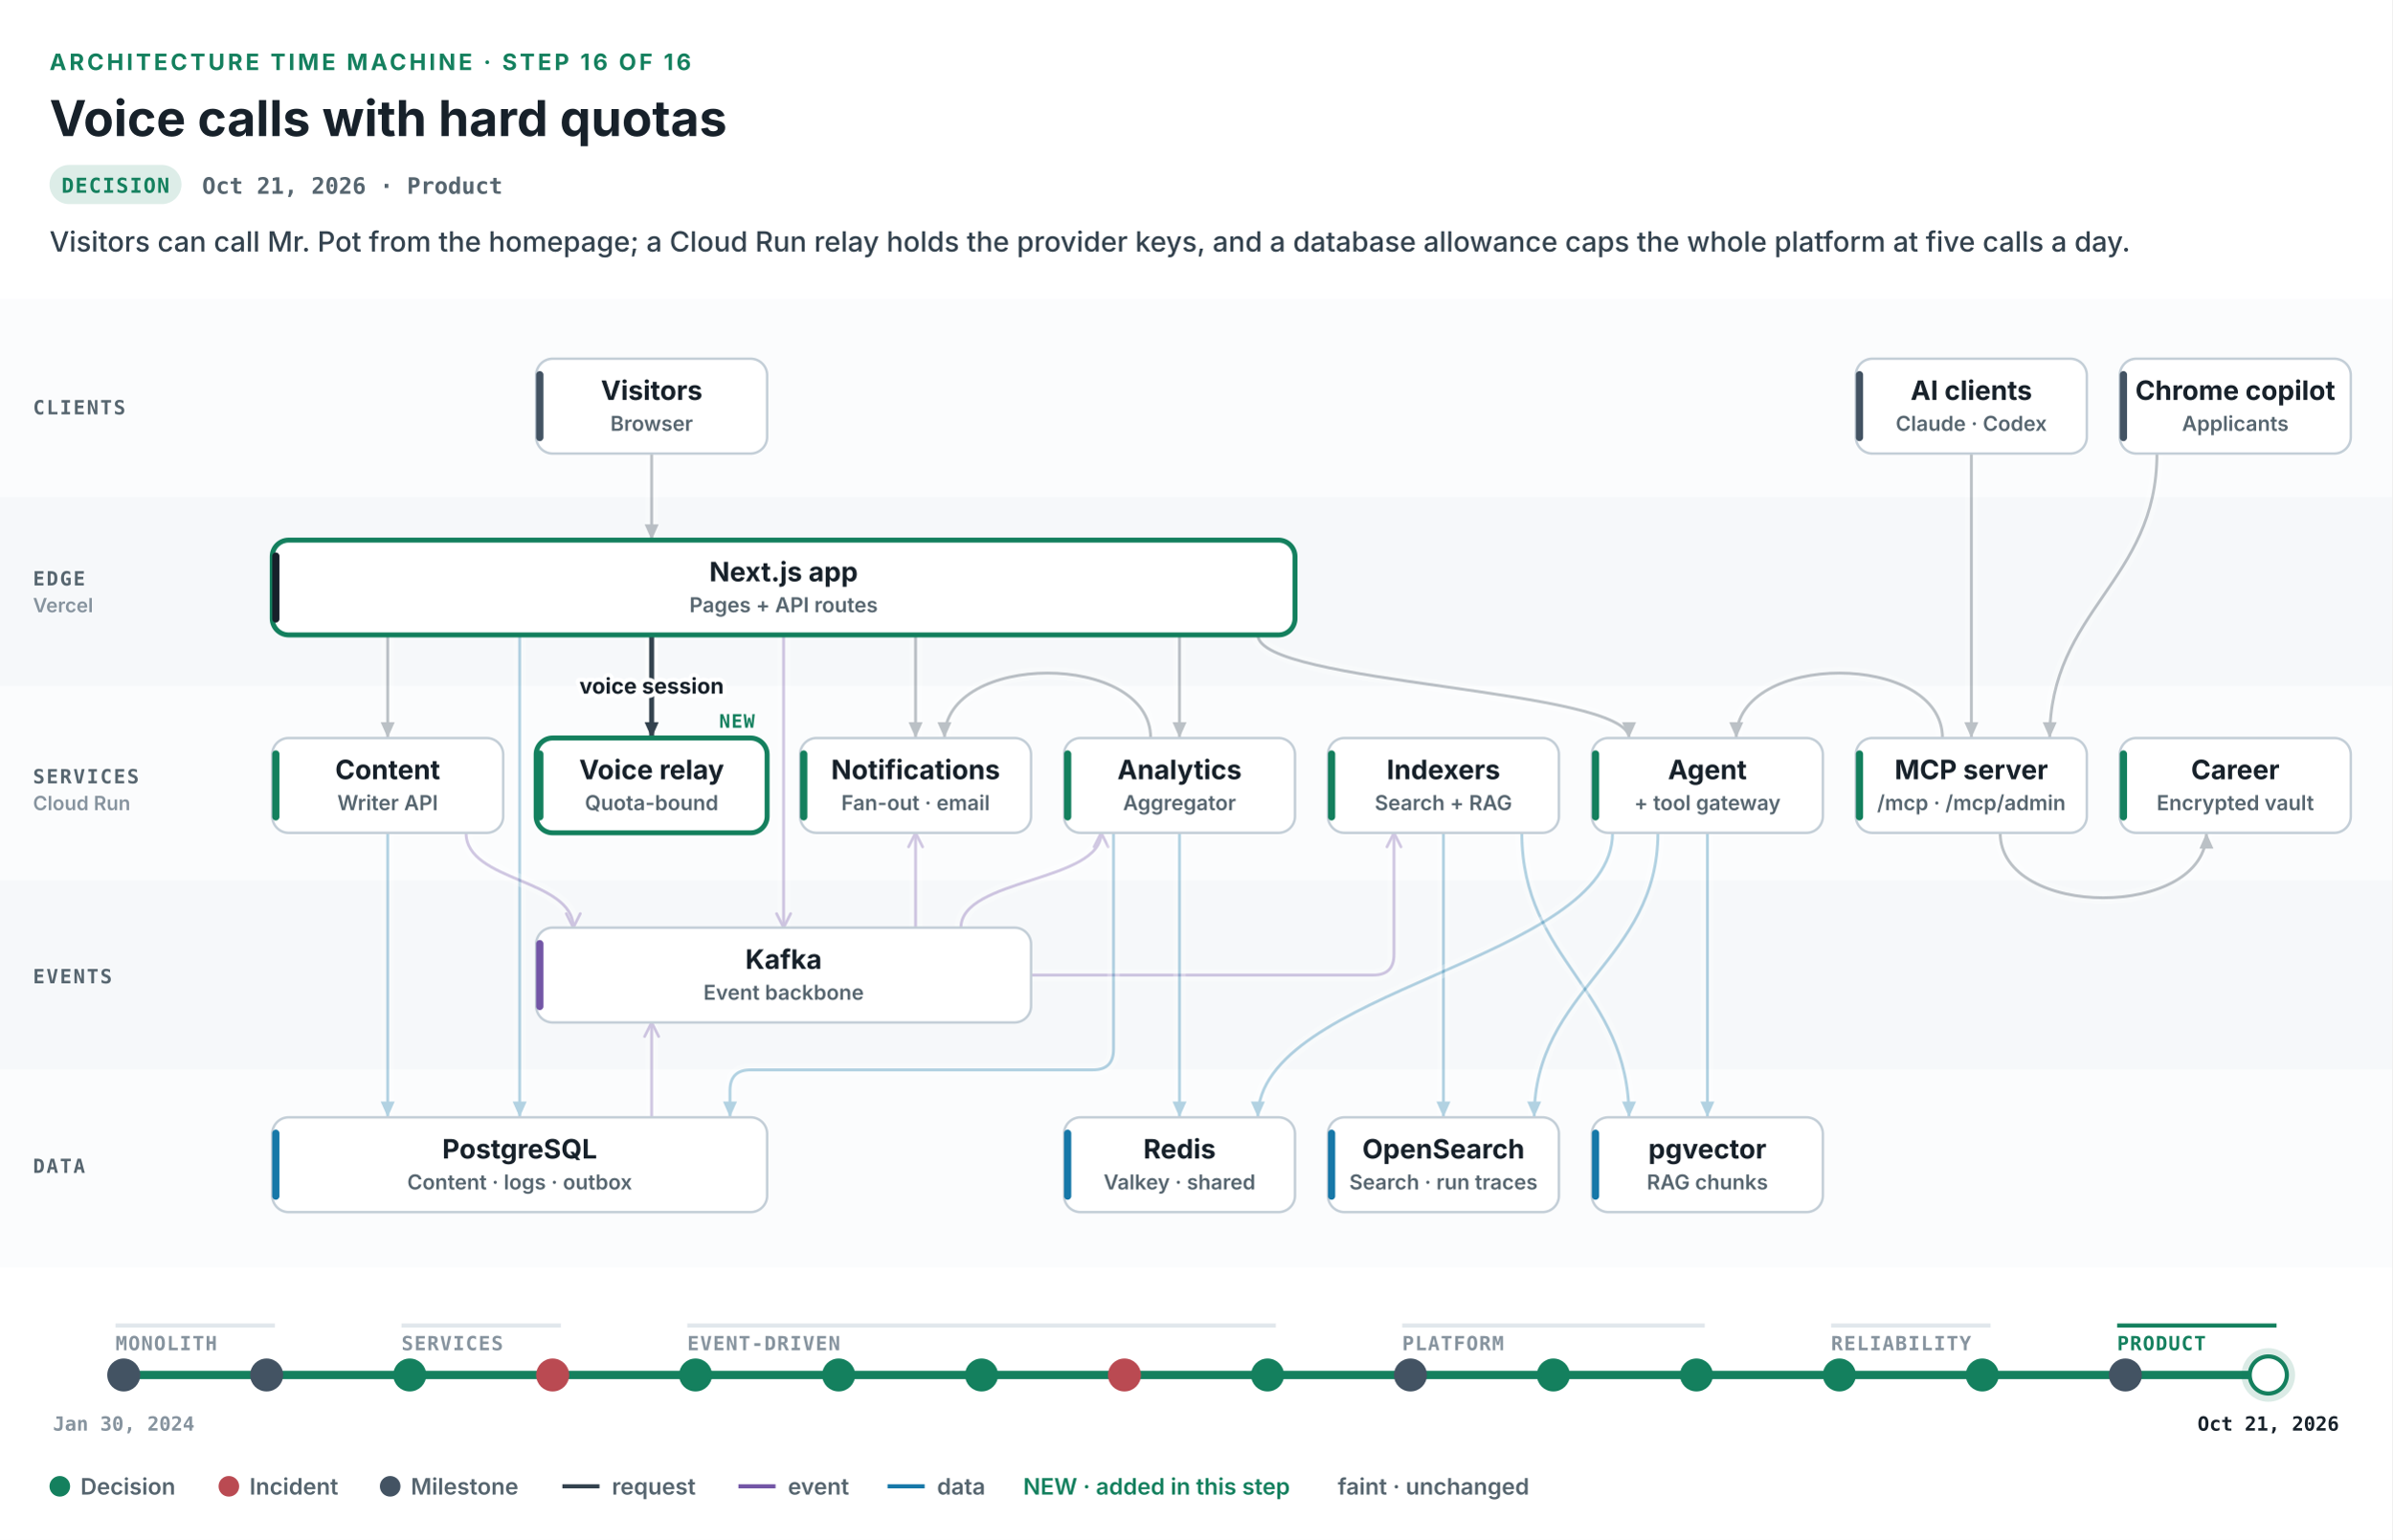
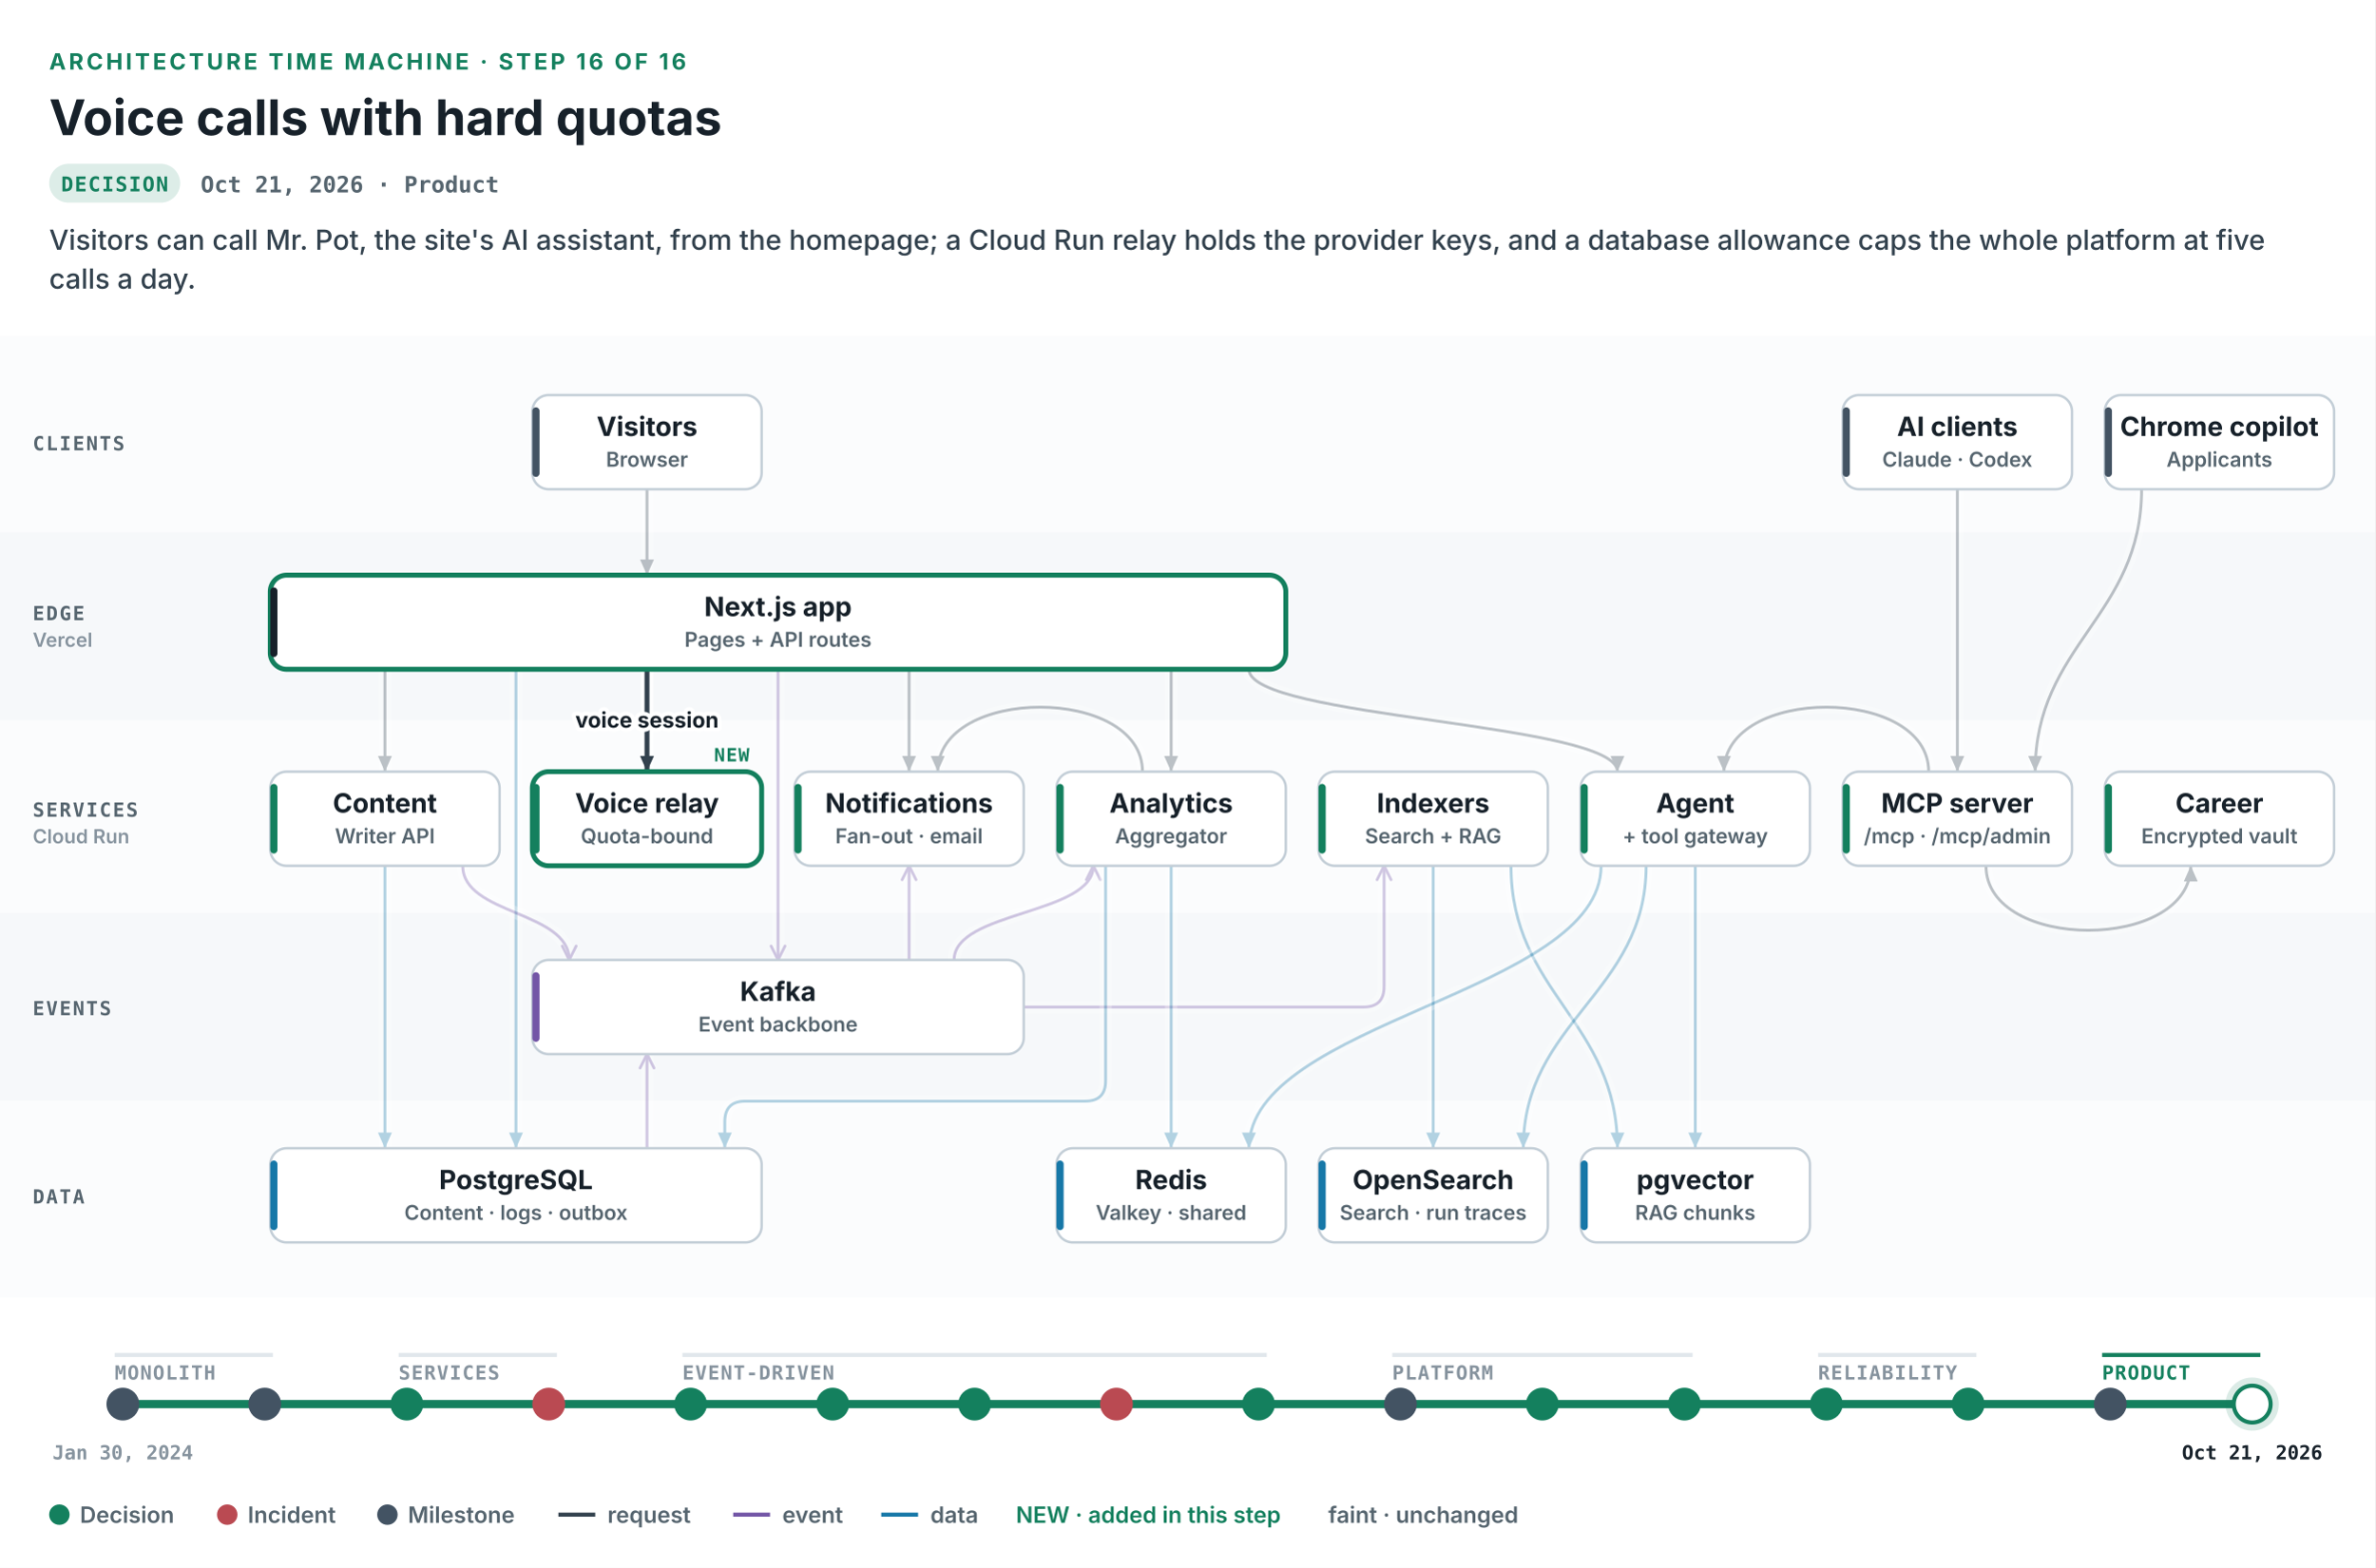
- <svg xmlns="http://www.w3.org/2000/svg" width="1160" height="747" viewBox="0 0 1160 747" role="img" aria-labelledby="title desc">
+ <svg xmlns="http://www.w3.org/2000/svg" width="1160" height="766" viewBox="0 0 1160 766" role="img" aria-labelledby="title desc">
  <defs>
    <filter id="shadow" x="-10%" y="-10%" width="120%" height="135%">
      <feDropShadow dx="0" dy="1.2" stdDeviation="1.6" flood-color="#1f2d38" flood-opacity="0.09" />
    </filter>
    <marker id="arrow-request" viewBox="0 0 10 10" refX="9" refY="5" markerWidth="8.5" markerHeight="8.5" markerUnits="userSpaceOnUse" orient="auto-start-reverse">
      <path d="M 0 1 L 9 5 L 0 9 z" fill="#33424e" />
    </marker>
    <marker id="arrow-event" viewBox="0 0 10 10" refX="9" refY="5" markerWidth="8.5" markerHeight="8.5" markerUnits="userSpaceOnUse" orient="auto-start-reverse">
      <path d="M 1 1 L 9 5 L 1 9" fill="none" stroke="#7356a6" stroke-width="1.6" stroke-linejoin="round" stroke-linecap="round" />
    </marker>
    <marker id="arrow-data" viewBox="0 0 10 10" refX="9" refY="5" markerWidth="8.5" markerHeight="8.5" markerUnits="userSpaceOnUse" orient="auto-start-reverse">
      <path d="M 0 1 L 9 5 L 0 9 z" fill="#1778a8" />
    </marker>
    <marker id="arrow-return" viewBox="0 0 10 10" refX="9" refY="5" markerWidth="8.5" markerHeight="8.5" markerUnits="userSpaceOnUse" orient="auto-start-reverse">
      <path d="M 1 1 L 9 5 L 1 9" fill="none" stroke="#6f7e8a" stroke-width="1.6" stroke-linejoin="round" stroke-linecap="round" />
    </marker>
  </defs>
  <style>
  text { font-family: Inter, ui-sans-serif, -apple-system, BlinkMacSystemFont, "Segoe UI", Helvetica, Arial, sans-serif; fill: #17212a; }
  .eyebrow { font-size: 11px; font-weight: 700; letter-spacing: 1.6px; fill: #56656f; }
  .h1 { font-size: 28px; font-weight: 750; }
  .sub { font-size: 14px; fill: #56656f; }
  .band-title { font-size: 12px; font-weight: 750; letter-spacing: 1.3px; }
  .stereo { font-size: 9.5px; font-weight: 600; fill: #86939e; }
  .chip { font-size: 11.5px; font-weight: 650; }
  .card-title { font-size: 14.5px; font-weight: 700; }
  .card-meta { font-family: ui-monospace, SFMono-Regular, Menlo, Consolas, monospace; font-size: 9.5px; font-weight: 600; letter-spacing: .3px; fill: #56656f; }
  .card-detail { font-size: 11.5px; font-weight: 500; fill: #33424e; }
  .port { font-size: 11px; font-weight: 650; fill: #56656f; }
  .label { font-size: 11px; font-weight: 600; fill: #56656f; }
  .legend { font-size: 11.5px; font-weight: 600; fill: #56656f; }
  .foot { font-size: 11px; fill: #86939e; }
  .note { font-size: 11.5px; fill: #17212a; }
  .topic-in { font-family: ui-monospace, SFMono-Regular, Menlo, Consolas, monospace; font-size: 10px; font-weight: 600; fill: #17212a; }
  .panel-title { font-size: 13px; font-weight: 750; }
  .panel-sub { font-size: 8.5px; font-weight: 750; letter-spacing: 1px; fill: #56656f; }
  .panel-note { font-size: 10.5px; font-weight: 550; fill: #33424e; }
  .stat-num { font-size: 21px; font-weight: 750; }
  .stat-label { font-size: 9px; font-weight: 700; letter-spacing: 1px; fill: #56656f; }
  .head-title { font-size: 12.5px; font-weight: 700; }
  .head-meta { font-family: ui-monospace, SFMono-Regular, Menlo, Consolas, monospace; font-size: 9px; font-weight: 600; fill: #56656f; }
  .msg { font-size: 12.5px; font-weight: 620; }
  .msg-detail { font-size: 10.5px; font-weight: 500; fill: #56656f; }
  .seq-num { font-size: 9.5px; font-weight: 750; fill: #ffffff; }
  .frag-op { font-size: 11px; font-weight: 800; letter-spacing: .4px; }
  .frag-guard { font-size: 11px; font-weight: 600; fill: #56656f; }
  .frame { font-size: 13px; font-weight: 750; }
  .tier-title { font-size: 10px; font-weight: 800; letter-spacing: 1.5px; fill: #56656f; }
  .tier-host { font-size: 8.5px; font-weight: 600; letter-spacing: .3px; fill: #86939e; }
  .node-title { font-size: 13px; font-weight: 700; }
  .node-meta { font-size: 8.8px; font-weight: 700; letter-spacing: .7px; fill: #56656f; }
  .module { font-size: 10.5px; font-weight: 600; fill: #33424e; }
  .tag { font-size: 7.8px; font-weight: 800; letter-spacing: .7px; }
  .route { font-family: ui-monospace, SFMono-Regular, Menlo, Consolas, monospace; font-size: 10px; font-weight: 650; fill: #56656f; }
  .topic { font-family: ui-monospace, SFMono-Regular, Menlo, Consolas, monospace; font-size: 9.5px; font-weight: 600; fill: #7356a6; }
  .edge-note { font-size: 10.5px; font-weight: 600; fill: #56656f; }
  .store-title { font-size: 11.5px; font-weight: 700; }
  .store-meta { font-size: 8.5px; font-weight: 700; letter-spacing: .7px; fill: #56656f; }
  .bar-chip { font-size: 10.5px; font-weight: 600; fill: #33424e; }
  .adr-title { font-size: 13px; font-weight: 750; }
  .adr-key { font-size: 9px; font-weight: 800; letter-spacing: .9px; fill: #56656f; }
  .adr-text { font-size: 11px; font-weight: 500; fill: #33424e; }
  .lane-title { font-size: 15px; font-weight: 750; }
  .lane-sub { font-size: 11px; font-weight: 500; fill: #56656f; }
  .lane-num { font-size: 12px; font-weight: 800; fill: #ffffff; }
</style>
-   <rect width="1160" height="747" fill="#ffffff" />
+   <rect width="1160" height="766" fill="#ffffff" />
  <style>
  .tm-eyebrow { font-size: 11px; font-weight: 750; letter-spacing: 1.4px; fill: #14805e; }
  .tm-title { font-size: 24px; font-weight: 750; }
  .tm-meta { font-family: ui-monospace, SFMono-Regular, Menlo, Consolas, monospace; font-size: 11px; font-weight: 600; fill: #56656f; }
  .tm-badge { font-family: ui-monospace, SFMono-Regular, Menlo, Consolas, monospace; font-size: 10px; font-weight: 800; letter-spacing: .6px; }
  .tm-summary { font-size: 13.5px; font-weight: 500; fill: #33424e; }
  .tm-band { font-family: ui-monospace, SFMono-Regular, Menlo, Consolas, monospace; font-size: 9.5px; font-weight: 800; letter-spacing: .8px; fill: #56656f; }
  .tm-band-sub { font-size: 9.5px; font-weight: 600; fill: #86939e; }
  .tm-node { font-size: 13px; font-weight: 700; }
  .tm-node-sub { font-size: 10px; font-weight: 600; fill: #56656f; }
  .tm-new { font-family: ui-monospace, SFMono-Regular, Menlo, Consolas, monospace; font-size: 9px; font-weight: 800; letter-spacing: .5px; fill: #14805e; }
  .tm-label { font-size: 10.5px; font-weight: 700; paint-order: stroke; stroke: #ffffff; stroke-width: 4px; stroke-linejoin: round; }
  .tm-phase { font-family: ui-monospace, SFMono-Regular, Menlo, Consolas, monospace; font-size: 9.5px; font-weight: 700; letter-spacing: .5px; fill: #86939e; }
  .tm-date { font-family: ui-monospace, SFMono-Regular, Menlo, Consolas, monospace; font-size: 9.5px; font-weight: 600; fill: #86939e; }
  .tm-legend { font-size: 11px; font-weight: 600; fill: #56656f; }
</style>
  <text x="24" y="34" class="tm-eyebrow">ARCHITECTURE TIME MACHINE · STEP 16 OF 16</text>
  <text x="24" y="66" class="tm-title">Voice calls with hard quotas</text>
  <rect x="24" y="80" width="64" height="19" rx="9.5" fill="#14805e" fill-opacity="0.143" />
  <text x="56" y="93.5" text-anchor="middle" class="tm-badge" style="fill:#14805e">DECISION</text>
  <text x="98" y="94" class="tm-meta">Oct 21, 2026 · Product</text>
-   <text x="24" y="122" class="tm-summary">Visitors can call Mr. Pot from the homepage; a Cloud Run relay holds the provider keys, and a database allowance caps the whole platform at five calls a day.</text>
-   <g transform="translate(0 145)">
+   <text x="24" y="122" class="tm-summary">Visitors can call Mr. Pot, the site's AI assistant, from the homepage; a Cloud Run relay holds the provider keys, and a database allowance caps the whole platform at five</text>
+   <text x="24" y="141" class="tm-summary">calls a day.</text>
+   <g transform="translate(0 164)">
    <rect x="0" y="0" width="1160" height="96" fill="#fbfcfd" />
    <text x="16" y="56" class="tm-band">CLIENTS</text>
    <rect x="0" y="96" width="1160" height="92" fill="#f6f8fa" />
    <text x="16" y="139" class="tm-band">EDGE</text>
    <text x="16" y="152" class="tm-band-sub">Vercel</text>
    <rect x="0" y="188" width="1160" height="94" fill="#fbfcfd" />
    <text x="16" y="235" class="tm-band">SERVICES</text>
    <text x="16" y="248" class="tm-band-sub">Cloud Run</text>
    <rect x="0" y="282" width="1160" height="92" fill="#f6f8fa" />
    <text x="16" y="332" class="tm-band">EVENTS</text>
    <rect x="0" y="374" width="1160" height="96" fill="#fbfcfd" />
    <text x="16" y="424" class="tm-band">DATA</text>
    <g opacity="0.32">
      <path d="M 316 75 L 316 117" fill="none" stroke="#ffffff" stroke-width="6" stroke-opacity=".85" />
      <path d="M 316 75 L 316 117" fill="none" stroke="#33424e" stroke-width="1.4" marker-end="url(#arrow-request)" />
    </g>
    <g opacity="0.32">
      <path d="M 252 163 L 252 397" fill="none" stroke="#ffffff" stroke-width="6" stroke-opacity=".85" />
      <path d="M 252 163 L 252 397" fill="none" stroke="#1778a8" stroke-width="1.4" marker-end="url(#arrow-data)" />
    </g>
    <g opacity="0.32">
      <path d="M 188 163 L 188 213" fill="none" stroke="#ffffff" stroke-width="6" stroke-opacity=".85" />
      <path d="M 188 163 L 188 213" fill="none" stroke="#33424e" stroke-width="1.4" marker-end="url(#arrow-request)" />
    </g>
    <g opacity="0.32">
      <path d="M 444 163 L 444 213" fill="none" stroke="#ffffff" stroke-width="6" stroke-opacity=".85" />
      <path d="M 444 163 L 444 213" fill="none" stroke="#33424e" stroke-width="1.4" marker-end="url(#arrow-request)" />
    </g>
    <g opacity="0.32">
      <path d="M 188 259 L 188 397" fill="none" stroke="#ffffff" stroke-width="6" stroke-opacity=".85" />
      <path d="M 188 259 L 188 397" fill="none" stroke="#1778a8" stroke-width="1.4" marker-end="url(#arrow-data)" />
    </g>
    <g opacity="0.32">
      <path d="M 226 259 C 226 283, 278 281, 278 305" fill="none" stroke="#ffffff" stroke-width="6" stroke-opacity=".85" />
      <path d="M 226 259 C 226 283, 278 281, 278 305" fill="none" stroke="#7356a6" stroke-width="1.4" marker-end="url(#arrow-event)" />
    </g>
    <g opacity="0.32">
      <path d="M 444 305 L 444 259" fill="none" stroke="#ffffff" stroke-width="6" stroke-opacity=".85" />
      <path d="M 444 305 L 444 259" fill="none" stroke="#7356a6" stroke-width="1.4" marker-end="url(#arrow-event)" />
    </g>
    <g opacity="0.32">
      <path d="M 500 328 L 666 328 Q 676 328 676 318 L 676 259" fill="none" stroke="#ffffff" stroke-width="6" stroke-opacity=".85" />
      <path d="M 500 328 L 666 328 Q 676 328 676 318 L 676 259" fill="none" stroke="#7356a6" stroke-width="1.4" marker-end="url(#arrow-event)" />
    </g>
    <g opacity="0.32">
      <path d="M 700 259 L 700 397" fill="none" stroke="#ffffff" stroke-width="6" stroke-opacity=".85" />
      <path d="M 700 259 L 700 397" fill="none" stroke="#1778a8" stroke-width="1.4" marker-end="url(#arrow-data)" />
    </g>
    <g opacity="0.32">
      <path d="M 738 259 C 738 321.1, 790 334.9, 790 397" fill="none" stroke="#ffffff" stroke-width="6" stroke-opacity=".85" />
      <path d="M 738 259 C 738 321.1, 790 334.9, 790 397" fill="none" stroke="#1778a8" stroke-width="1.4" marker-end="url(#arrow-data)" />
    </g>
    <g opacity="0.32">
      <path d="M 466 305 C 466 281, 534 283, 534 259" fill="none" stroke="#ffffff" stroke-width="6" stroke-opacity=".85" />
      <path d="M 466 305 C 466 281, 534 283, 534 259" fill="none" stroke="#7356a6" stroke-width="1.4" marker-end="url(#arrow-event)" />
    </g>
    <g opacity="0.32">
      <path d="M 540 259 L 540 364 Q 540 374 530 374 L 364 374 Q 354 374 354 384 L 354 397" fill="none" stroke="#ffffff" stroke-width="6" stroke-opacity=".85" />
      <path d="M 540 259 L 540 364 Q 540 374 530 374 L 364 374 Q 354 374 354 384 L 354 397" fill="none" stroke="#1778a8" stroke-width="1.4" marker-end="url(#arrow-data)" />
    </g>
    <g opacity="0.32">
      <path d="M 572 163 L 572 213" fill="none" stroke="#ffffff" stroke-width="6" stroke-opacity=".85" />
      <path d="M 572 163 L 572 213" fill="none" stroke="#33424e" stroke-width="1.4" marker-end="url(#arrow-request)" />
    </g>
    <g opacity="0.32">
      <path d="M 380 163 L 380 305" fill="none" stroke="#ffffff" stroke-width="6" stroke-opacity=".85" />
      <path d="M 380 163 L 380 305" fill="none" stroke="#7356a6" stroke-width="1.4" marker-end="url(#arrow-event)" />
    </g>
    <g opacity="0.32">
      <path d="M 572 259 L 572 397" fill="none" stroke="#ffffff" stroke-width="6" stroke-opacity=".85" />
      <path d="M 572 259 L 572 397" fill="none" stroke="#1778a8" stroke-width="1.4" marker-end="url(#arrow-data)" />
    </g>
    <g opacity="0.32">
      <path d="M 610 163 C 610 187, 790 189, 790 213" fill="none" stroke="#ffffff" stroke-width="6" stroke-opacity=".85" />
      <path d="M 610 163 C 610 187, 790 189, 790 213" fill="none" stroke="#33424e" stroke-width="1.4" marker-end="url(#arrow-request)" />
    </g>
    <g opacity="0.32">
      <path d="M 782 259 C 782 321.1, 610 334.9, 610 397" fill="none" stroke="#ffffff" stroke-width="6" stroke-opacity=".85" />
      <path d="M 782 259 C 782 321.1, 610 334.9, 610 397" fill="none" stroke="#1778a8" stroke-width="1.4" marker-end="url(#arrow-data)" />
    </g>
    <g opacity="0.32">
      <path d="M 828 259 L 828 397" fill="none" stroke="#ffffff" stroke-width="6" stroke-opacity=".85" />
      <path d="M 828 259 L 828 397" fill="none" stroke="#1778a8" stroke-width="1.4" marker-end="url(#arrow-data)" />
    </g>
    <g opacity="0.32">
      <path d="M 804 259 C 804 321.1, 744 334.9, 744 397" fill="none" stroke="#ffffff" stroke-width="6" stroke-opacity=".85" />
      <path d="M 804 259 C 804 321.1, 744 334.9, 744 397" fill="none" stroke="#1778a8" stroke-width="1.4" marker-end="url(#arrow-data)" />
    </g>
    <g opacity="0.32">
      <path d="M 956 75 L 956 213" fill="none" stroke="#ffffff" stroke-width="6" stroke-opacity=".85" />
      <path d="M 956 75 L 956 213" fill="none" stroke="#33424e" stroke-width="1.4" marker-end="url(#arrow-request)" />
    </g>
    <g opacity="0.32">
      <path d="M 942 213 C 942 171, 842 171, 842 213" fill="none" stroke="#ffffff" stroke-width="6" stroke-opacity=".85" />
      <path d="M 942 213 C 942 171, 842 171, 842 213" fill="none" stroke="#33424e" stroke-width="1.4" marker-end="url(#arrow-request)" />
    </g>
    <g opacity="0.32">
      <path d="M 558 213 C 558 171, 458 171, 458 213" fill="none" stroke="#ffffff" stroke-width="6" stroke-opacity=".85" />
      <path d="M 558 213 C 558 171, 458 171, 458 213" fill="none" stroke="#33424e" stroke-width="1.4" marker-end="url(#arrow-request)" />
    </g>
    <g opacity="0.32">
      <path d="M 1046 75 C 1046 137.1, 994 150.9, 994 213" fill="none" stroke="#ffffff" stroke-width="6" stroke-opacity=".85" />
      <path d="M 1046 75 C 1046 137.1, 994 150.9, 994 213" fill="none" stroke="#33424e" stroke-width="1.4" marker-end="url(#arrow-request)" />
    </g>
    <g opacity="0.32">
      <path d="M 970 259 C 970 301, 1070 301, 1070 259" fill="none" stroke="#ffffff" stroke-width="6" stroke-opacity=".85" />
      <path d="M 970 259 C 970 301, 1070 301, 1070 259" fill="none" stroke="#33424e" stroke-width="1.4" marker-end="url(#arrow-request)" />
    </g>
    <g opacity="0.32">
      <path d="M 316 397 L 316 351" fill="none" stroke="#ffffff" stroke-width="6" stroke-opacity=".85" />
      <path d="M 316 397 L 316 351" fill="none" stroke="#7356a6" stroke-width="1.4" marker-end="url(#arrow-event)" />
    </g>
    <g opacity="1">
      <path d="M 316 163 L 316 213" fill="none" stroke="#ffffff" stroke-width="6" stroke-opacity=".85" />
      <path d="M 316 163 L 316 213" fill="none" stroke="#33424e" stroke-width="2.4" marker-end="url(#arrow-request)" />
    </g>
    <g>
      <rect x="260" y="29" width="112" height="46" rx="8" fill="#ffffff" stroke="#c3ced7" stroke-width="1.2" />
      <rect x="260" y="35" width="3.5" height="34" rx="1.75" fill="#435363" />
      <text x="316" y="49" text-anchor="middle" class="tm-node">Visitors</text>
      <text x="316" y="64" text-anchor="middle" class="tm-node-sub">Browser</text>
    </g>
    <g>
      <rect x="900" y="29" width="112" height="46" rx="8" fill="#ffffff" stroke="#c3ced7" stroke-width="1.2" />
      <rect x="900" y="35" width="3.5" height="34" rx="1.75" fill="#435363" />
      <text x="956" y="49" text-anchor="middle" class="tm-node">AI clients</text>
      <text x="956" y="64" text-anchor="middle" class="tm-node-sub">Claude · Codex</text>
    </g>
    <g>
      <rect x="1028" y="29" width="112" height="46" rx="8" fill="#ffffff" stroke="#c3ced7" stroke-width="1.2" />
      <rect x="1028" y="35" width="3.5" height="34" rx="1.75" fill="#435363" />
      <text x="1084" y="49" text-anchor="middle" class="tm-node">Chrome copilot</text>
      <text x="1084" y="64" text-anchor="middle" class="tm-node-sub">Applicants</text>
    </g>
    <g>
      <rect x="132" y="117" width="496" height="46" rx="8" fill="#ffffff" stroke="#14805e" stroke-width="2.4" />
      <rect x="132" y="123" width="3.5" height="34" rx="1.75" fill="#17212a" />
      <text x="380" y="137" text-anchor="middle" class="tm-node">Next.js app</text>
      <text x="380" y="152" text-anchor="middle" class="tm-node-sub">Pages + API routes</text>
    </g>
    <g>
      <rect x="132" y="213" width="112" height="46" rx="8" fill="#ffffff" stroke="#c3ced7" stroke-width="1.2" />
      <rect x="132" y="219" width="3.5" height="34" rx="1.75" fill="#14805e" />
      <text x="188" y="233" text-anchor="middle" class="tm-node">Content</text>
      <text x="188" y="248" text-anchor="middle" class="tm-node-sub">Writer API</text>
    </g>
    <g>
      <rect x="388" y="213" width="112" height="46" rx="8" fill="#ffffff" stroke="#c3ced7" stroke-width="1.2" />
      <rect x="388" y="219" width="3.5" height="34" rx="1.75" fill="#14805e" />
      <text x="444" y="233" text-anchor="middle" class="tm-node">Notifications</text>
      <text x="444" y="248" text-anchor="middle" class="tm-node-sub">Fan-out · email</text>
    </g>
    <g>
      <rect x="772" y="213" width="112" height="46" rx="8" fill="#ffffff" stroke="#c3ced7" stroke-width="1.2" />
      <rect x="772" y="219" width="3.5" height="34" rx="1.75" fill="#14805e" />
      <text x="828" y="233" text-anchor="middle" class="tm-node">Agent</text>
      <text x="828" y="248" text-anchor="middle" class="tm-node-sub">+ tool gateway</text>
    </g>
    <g>
      <rect x="516" y="213" width="112" height="46" rx="8" fill="#ffffff" stroke="#c3ced7" stroke-width="1.2" />
      <rect x="516" y="219" width="3.5" height="34" rx="1.75" fill="#14805e" />
      <text x="572" y="233" text-anchor="middle" class="tm-node">Analytics</text>
      <text x="572" y="248" text-anchor="middle" class="tm-node-sub">Aggregator</text>
    </g>
    <g>
      <rect x="900" y="213" width="112" height="46" rx="8" fill="#ffffff" stroke="#c3ced7" stroke-width="1.2" />
      <rect x="900" y="219" width="3.5" height="34" rx="1.75" fill="#14805e" />
      <text x="956" y="233" text-anchor="middle" class="tm-node">MCP server</text>
      <text x="956" y="248" text-anchor="middle" class="tm-node-sub">/mcp · /mcp/admin</text>
    </g>
    <g>
      <rect x="1028" y="213" width="112" height="46" rx="8" fill="#ffffff" stroke="#c3ced7" stroke-width="1.2" />
      <rect x="1028" y="219" width="3.5" height="34" rx="1.75" fill="#14805e" />
      <text x="1084" y="233" text-anchor="middle" class="tm-node">Career</text>
      <text x="1084" y="248" text-anchor="middle" class="tm-node-sub">Encrypted vault</text>
    </g>
    <g>
      <rect x="260" y="213" width="112" height="46" rx="8" fill="#ffffff" stroke="#14805e" stroke-width="2.4" />
      <rect x="260" y="219" width="3.5" height="34" rx="1.75" fill="#14805e" />
      <text x="316" y="233" text-anchor="middle" class="tm-node">Voice relay</text>
      <text x="316" y="248" text-anchor="middle" class="tm-node-sub">Quota-bound</text>
    </g>
    <text x="366" y="208" text-anchor="end" class="tm-new">NEW</text>
    <g>
      <rect x="260" y="305" width="240" height="46" rx="8" fill="#ffffff" stroke="#c3ced7" stroke-width="1.2" />
      <rect x="260" y="311" width="3.5" height="34" rx="1.75" fill="#7356a6" />
      <text x="380" y="325" text-anchor="middle" class="tm-node">Kafka</text>
      <text x="380" y="340" text-anchor="middle" class="tm-node-sub">Event backbone</text>
    </g>
    <g>
      <rect x="644" y="213" width="112" height="46" rx="8" fill="#ffffff" stroke="#c3ced7" stroke-width="1.2" />
      <rect x="644" y="219" width="3.5" height="34" rx="1.75" fill="#14805e" />
      <text x="700" y="233" text-anchor="middle" class="tm-node">Indexers</text>
      <text x="700" y="248" text-anchor="middle" class="tm-node-sub">Search + RAG</text>
    </g>
    <g>
      <rect x="132" y="397" width="240" height="46" rx="8" fill="#ffffff" stroke="#c3ced7" stroke-width="1.2" />
      <rect x="132" y="403" width="3.5" height="34" rx="1.75" fill="#1778a8" />
      <text x="252" y="417" text-anchor="middle" class="tm-node">PostgreSQL</text>
      <text x="252" y="432" text-anchor="middle" class="tm-node-sub">Content · logs · outbox</text>
    </g>
    <g>
      <rect x="772" y="397" width="112" height="46" rx="8" fill="#ffffff" stroke="#c3ced7" stroke-width="1.2" />
      <rect x="772" y="403" width="3.5" height="34" rx="1.75" fill="#1778a8" />
      <text x="828" y="417" text-anchor="middle" class="tm-node">pgvector</text>
      <text x="828" y="432" text-anchor="middle" class="tm-node-sub">RAG chunks</text>
    </g>
    <g>
      <rect x="644" y="397" width="112" height="46" rx="8" fill="#ffffff" stroke="#c3ced7" stroke-width="1.2" />
      <rect x="644" y="403" width="3.5" height="34" rx="1.75" fill="#1778a8" />
      <text x="700" y="417" text-anchor="middle" class="tm-node">OpenSearch</text>
      <text x="700" y="432" text-anchor="middle" class="tm-node-sub">Search · run traces</text>
    </g>
    <g>
      <rect x="516" y="397" width="112" height="46" rx="8" fill="#ffffff" stroke="#c3ced7" stroke-width="1.2" />
      <rect x="516" y="403" width="3.5" height="34" rx="1.75" fill="#1778a8" />
      <text x="572" y="417" text-anchor="middle" class="tm-node">Redis</text>
      <text x="572" y="432" text-anchor="middle" class="tm-node-sub">Valkey · shared</text>
    </g>
    <text x="316" y="191.5" text-anchor="middle" class="tm-label" style="fill:#17212a">voice session</text>
  </g>
-   <line x1="56" y1="643" x2="133.3" y2="643" stroke="#e1e7ec" stroke-width="2" />
-   <text x="56" y="655" class="tm-phase">MONOLITH</text>
-   <line x1="194.7" y1="643" x2="272" y2="643" stroke="#e1e7ec" stroke-width="2" />
-   <text x="194.7" y="655" class="tm-phase">SERVICES</text>
-   <line x1="333.3" y1="643" x2="618.7" y2="643" stroke="#e1e7ec" stroke-width="2" />
-   <text x="333.3" y="655" class="tm-phase">EVENT-DRIVEN</text>
-   <line x1="680" y1="643" x2="826.7" y2="643" stroke="#e1e7ec" stroke-width="2" />
-   <text x="680" y="655" class="tm-phase">PLATFORM</text>
-   <line x1="888" y1="643" x2="965.3" y2="643" stroke="#e1e7ec" stroke-width="2" />
-   <text x="888" y="655" class="tm-phase">RELIABILITY</text>
-   <line x1="1026.7" y1="643" x2="1104" y2="643" stroke="#14805e" stroke-width="2" />
-   <text x="1026.7" y="655" class="tm-phase" style="fill:#14805e">PRODUCT</text>
-   <line x1="60" y1="667" x2="1100" y2="667" stroke="#e1e7ec" stroke-width="4" stroke-linecap="round" />
-   <line x1="60" y1="667" x2="1100" y2="667" stroke="#14805e" stroke-width="4" stroke-linecap="round" />
-   <circle cx="60" cy="667" r="7" fill="#435363" stroke="#435363" stroke-width="2" />
-   <text x="60" y="694" text-anchor="middle" class="tm-date">Jan 30, 2024</text>
-   <circle cx="129.3" cy="667" r="7" fill="#435363" stroke="#435363" stroke-width="2" />
-   <circle cx="198.7" cy="667" r="7" fill="#14805e" stroke="#14805e" stroke-width="2" />
-   <circle cx="268" cy="667" r="7" fill="#ba4a52" stroke="#ba4a52" stroke-width="2" />
-   <circle cx="337.3" cy="667" r="7" fill="#14805e" stroke="#14805e" stroke-width="2" />
-   <circle cx="406.7" cy="667" r="7" fill="#14805e" stroke="#14805e" stroke-width="2" />
-   <circle cx="476" cy="667" r="7" fill="#14805e" stroke="#14805e" stroke-width="2" />
-   <circle cx="545.3" cy="667" r="7" fill="#ba4a52" stroke="#ba4a52" stroke-width="2" />
-   <circle cx="614.7" cy="667" r="7" fill="#14805e" stroke="#14805e" stroke-width="2" />
-   <circle cx="684" cy="667" r="7" fill="#435363" stroke="#435363" stroke-width="2" />
-   <circle cx="753.3" cy="667" r="7" fill="#14805e" stroke="#14805e" stroke-width="2" />
-   <circle cx="822.7" cy="667" r="7" fill="#14805e" stroke="#14805e" stroke-width="2" />
-   <circle cx="892" cy="667" r="7" fill="#14805e" stroke="#14805e" stroke-width="2" />
-   <circle cx="961.3" cy="667" r="7" fill="#14805e" stroke="#14805e" stroke-width="2" />
-   <circle cx="1030.7" cy="667" r="7" fill="#435363" stroke="#435363" stroke-width="2" />
-   <circle cx="1100" cy="667" r="13" fill="#14805e" fill-opacity="0.154" />
-   <circle cx="1100" cy="667" r="9" fill="#ffffff" stroke="#14805e" stroke-width="2" />
-   <text x="1100" y="694" text-anchor="middle" class="tm-date" style="fill:#17212a;font-weight:800">Oct 21, 2026</text>
-   <circle cx="29" cy="721" r="5" fill="#14805e" />
-   <text x="39" y="725" class="tm-legend">Decision</text>
-   <circle cx="110.972" cy="721" r="5" fill="#ba4a52" />
-   <text x="120.972" y="725" class="tm-legend">Incident</text>
-   <circle cx="189.213" cy="721" r="5" fill="#435363" />
-   <text x="199.213" y="725" class="tm-legend">Milestone</text>
-   <line x1="272.714" y1="721" x2="290.714" y2="721" stroke="#33424e" stroke-width="2" />
-   <text x="296.714" y="725" class="tm-legend">request</text>
-   <line x1="358.09" y1="721" x2="376.09" y2="721" stroke="#7356a6" stroke-width="2" />
-   <text x="382.09" y="725" class="tm-legend">event</text>
-   <line x1="430.406" y1="721" x2="448.406" y2="721" stroke="#1778a8" stroke-width="2" />
-   <text x="454.406" y="725" class="tm-legend">data</text>
-   <text x="496.192" y="725" class="tm-legend" style="fill:#14805e">NEW · added in this step</text>
-   <text x="648.748" y="725" class="tm-legend">faint · unchanged</text>
+   <line x1="56" y1="662" x2="133.3" y2="662" stroke="#e1e7ec" stroke-width="2" />
+   <text x="56" y="674" class="tm-phase">MONOLITH</text>
+   <line x1="194.7" y1="662" x2="272" y2="662" stroke="#e1e7ec" stroke-width="2" />
+   <text x="194.7" y="674" class="tm-phase">SERVICES</text>
+   <line x1="333.3" y1="662" x2="618.7" y2="662" stroke="#e1e7ec" stroke-width="2" />
+   <text x="333.3" y="674" class="tm-phase">EVENT-DRIVEN</text>
+   <line x1="680" y1="662" x2="826.7" y2="662" stroke="#e1e7ec" stroke-width="2" />
+   <text x="680" y="674" class="tm-phase">PLATFORM</text>
+   <line x1="888" y1="662" x2="965.3" y2="662" stroke="#e1e7ec" stroke-width="2" />
+   <text x="888" y="674" class="tm-phase">RELIABILITY</text>
+   <line x1="1026.7" y1="662" x2="1104" y2="662" stroke="#14805e" stroke-width="2" />
+   <text x="1026.7" y="674" class="tm-phase" style="fill:#14805e">PRODUCT</text>
+   <line x1="60" y1="686" x2="1100" y2="686" stroke="#e1e7ec" stroke-width="4" stroke-linecap="round" />
+   <line x1="60" y1="686" x2="1100" y2="686" stroke="#14805e" stroke-width="4" stroke-linecap="round" />
+   <circle cx="60" cy="686" r="7" fill="#435363" stroke="#435363" stroke-width="2" />
+   <text x="60" y="713" text-anchor="middle" class="tm-date">Jan 30, 2024</text>
+   <circle cx="129.3" cy="686" r="7" fill="#435363" stroke="#435363" stroke-width="2" />
+   <circle cx="198.7" cy="686" r="7" fill="#14805e" stroke="#14805e" stroke-width="2" />
+   <circle cx="268" cy="686" r="7" fill="#ba4a52" stroke="#ba4a52" stroke-width="2" />
+   <circle cx="337.3" cy="686" r="7" fill="#14805e" stroke="#14805e" stroke-width="2" />
+   <circle cx="406.7" cy="686" r="7" fill="#14805e" stroke="#14805e" stroke-width="2" />
+   <circle cx="476" cy="686" r="7" fill="#14805e" stroke="#14805e" stroke-width="2" />
+   <circle cx="545.3" cy="686" r="7" fill="#ba4a52" stroke="#ba4a52" stroke-width="2" />
+   <circle cx="614.7" cy="686" r="7" fill="#14805e" stroke="#14805e" stroke-width="2" />
+   <circle cx="684" cy="686" r="7" fill="#435363" stroke="#435363" stroke-width="2" />
+   <circle cx="753.3" cy="686" r="7" fill="#14805e" stroke="#14805e" stroke-width="2" />
+   <circle cx="822.7" cy="686" r="7" fill="#14805e" stroke="#14805e" stroke-width="2" />
+   <circle cx="892" cy="686" r="7" fill="#14805e" stroke="#14805e" stroke-width="2" />
+   <circle cx="961.3" cy="686" r="7" fill="#14805e" stroke="#14805e" stroke-width="2" />
+   <circle cx="1030.7" cy="686" r="7" fill="#435363" stroke="#435363" stroke-width="2" />
+   <circle cx="1100" cy="686" r="13" fill="#14805e" fill-opacity="0.154" />
+   <circle cx="1100" cy="686" r="9" fill="#ffffff" stroke="#14805e" stroke-width="2" />
+   <text x="1100" y="713" text-anchor="middle" class="tm-date" style="fill:#17212a;font-weight:800">Oct 21, 2026</text>
+   <circle cx="29" cy="740" r="5" fill="#14805e" />
+   <text x="39" y="744" class="tm-legend">Decision</text>
+   <circle cx="110.972" cy="740" r="5" fill="#ba4a52" />
+   <text x="120.972" y="744" class="tm-legend">Incident</text>
+   <circle cx="189.213" cy="740" r="5" fill="#435363" />
+   <text x="199.213" y="744" class="tm-legend">Milestone</text>
+   <line x1="272.714" y1="740" x2="290.714" y2="740" stroke="#33424e" stroke-width="2" />
+   <text x="296.714" y="744" class="tm-legend">request</text>
+   <line x1="358.09" y1="740" x2="376.09" y2="740" stroke="#7356a6" stroke-width="2" />
+   <text x="382.09" y="744" class="tm-legend">event</text>
+   <line x1="430.406" y1="740" x2="448.406" y2="740" stroke="#1778a8" stroke-width="2" />
+   <text x="454.406" y="744" class="tm-legend">data</text>
+   <text x="496.192" y="744" class="tm-legend" style="fill:#14805e">NEW · added in this step</text>
+   <text x="648.748" y="744" class="tm-legend">faint · unchanged</text>
</svg>
